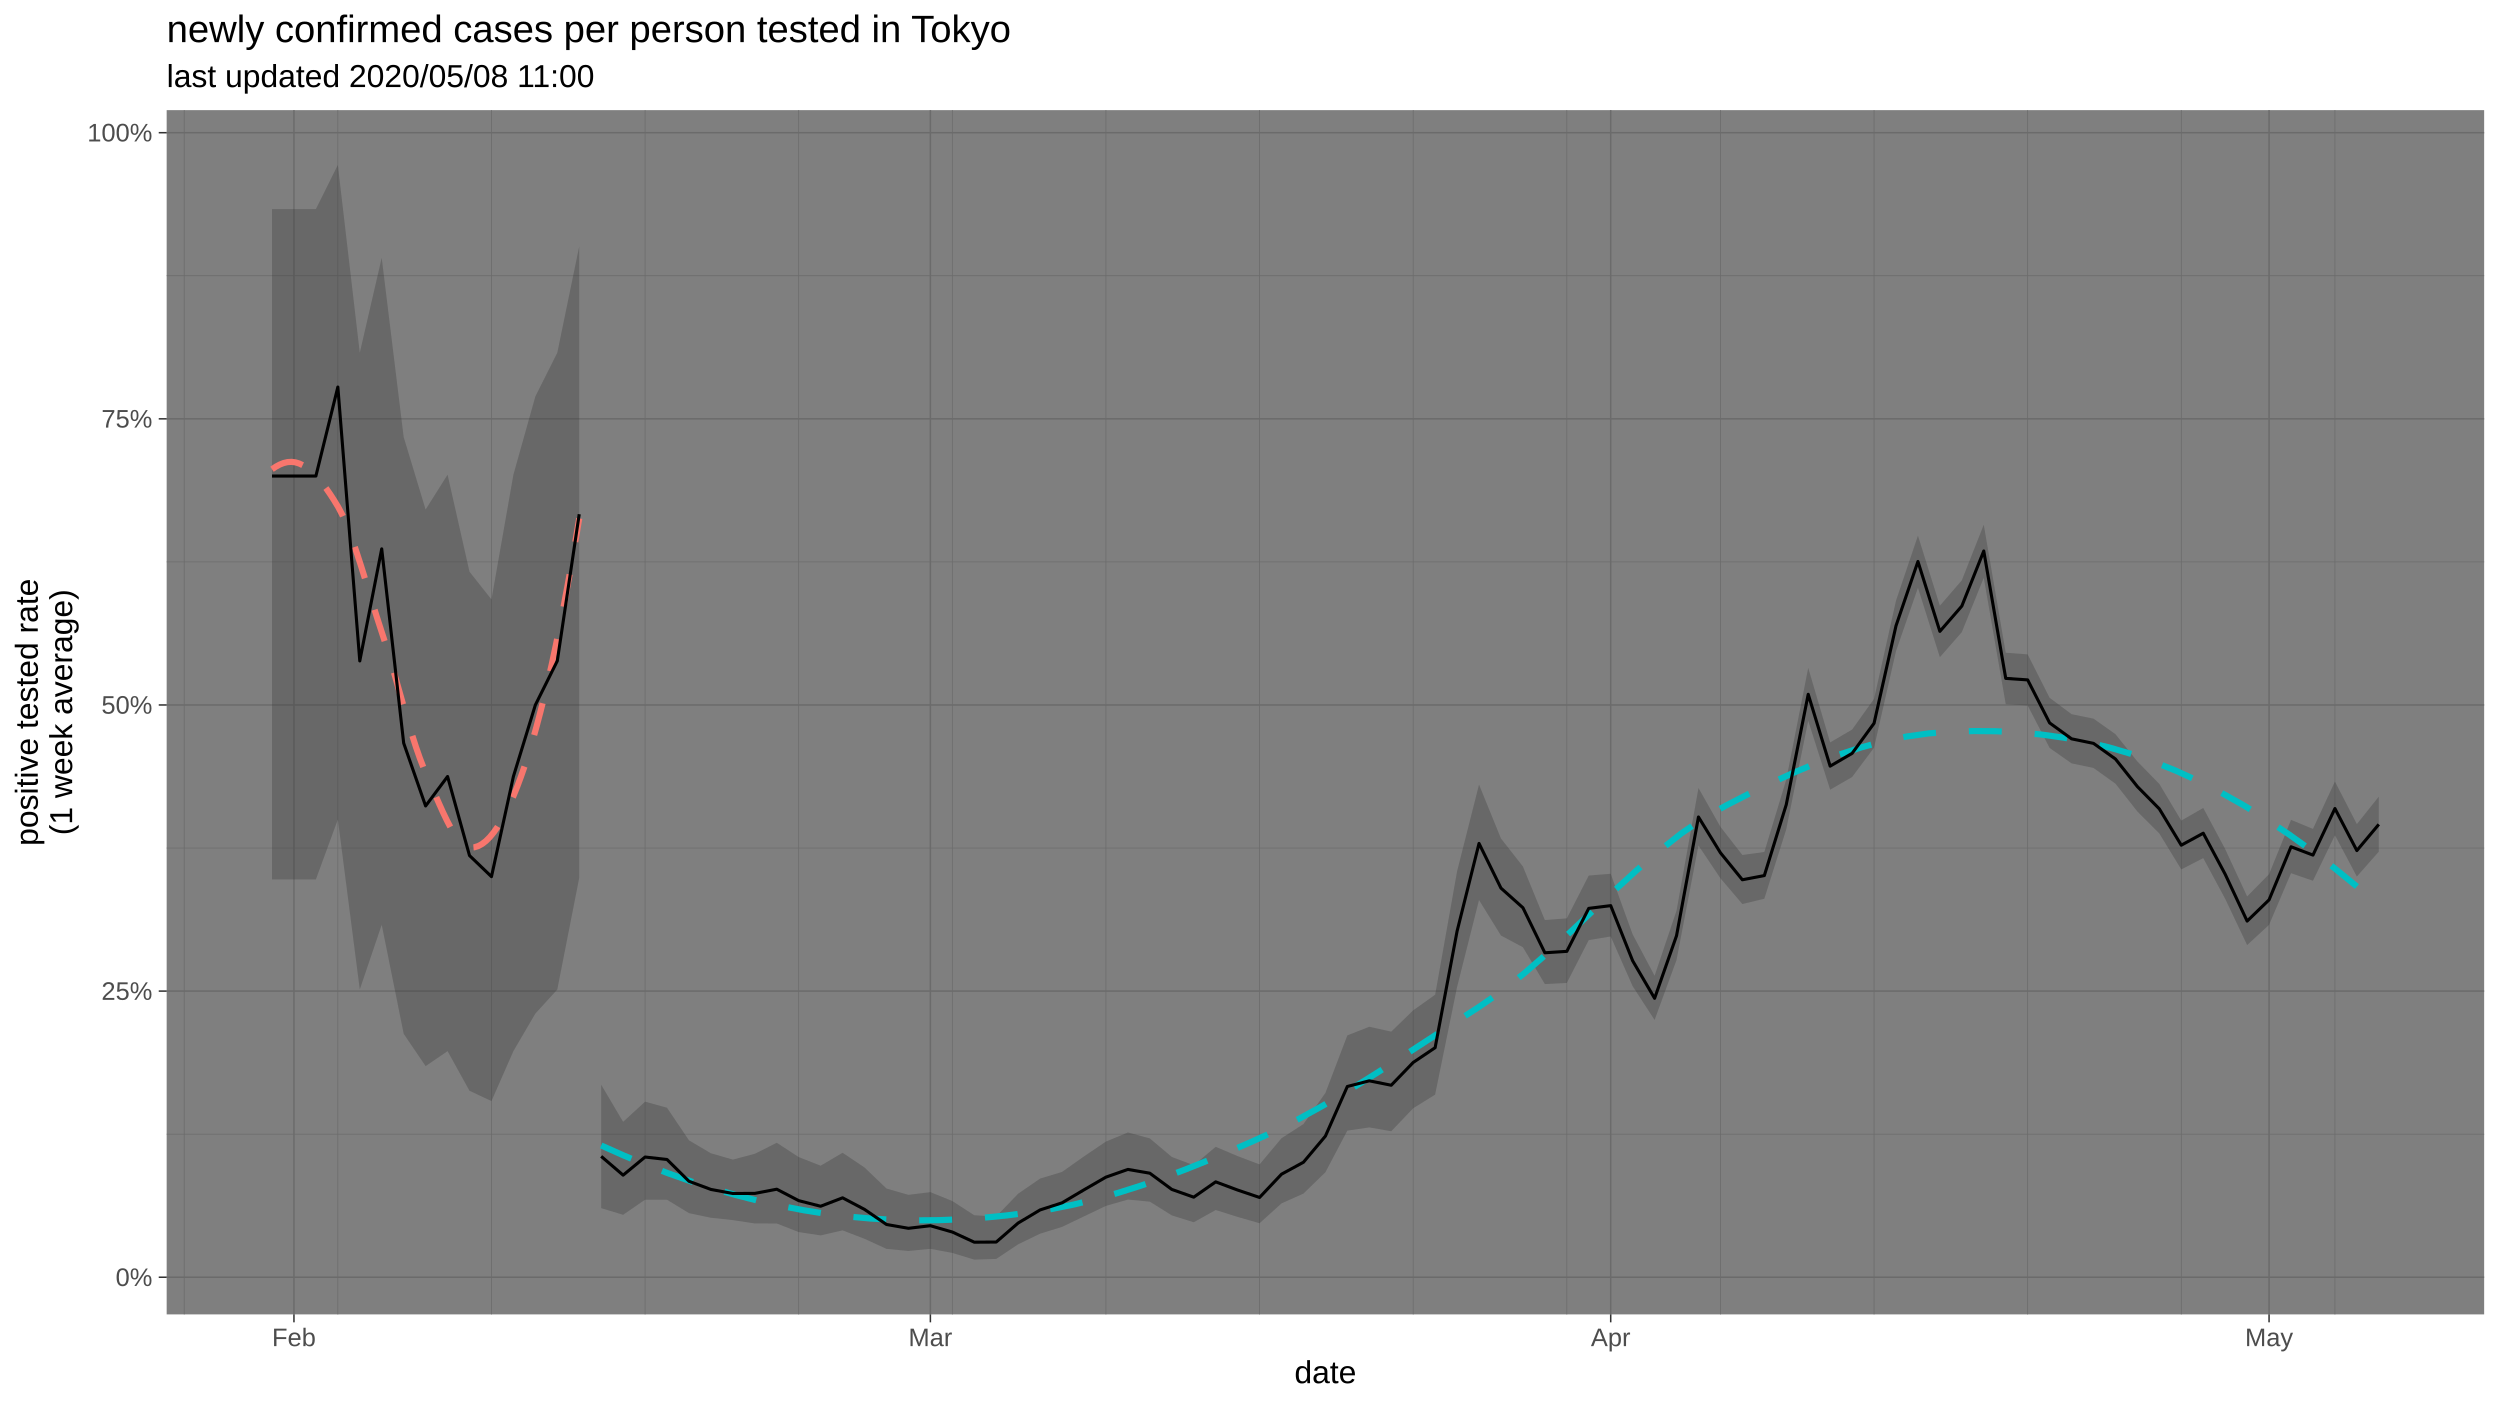
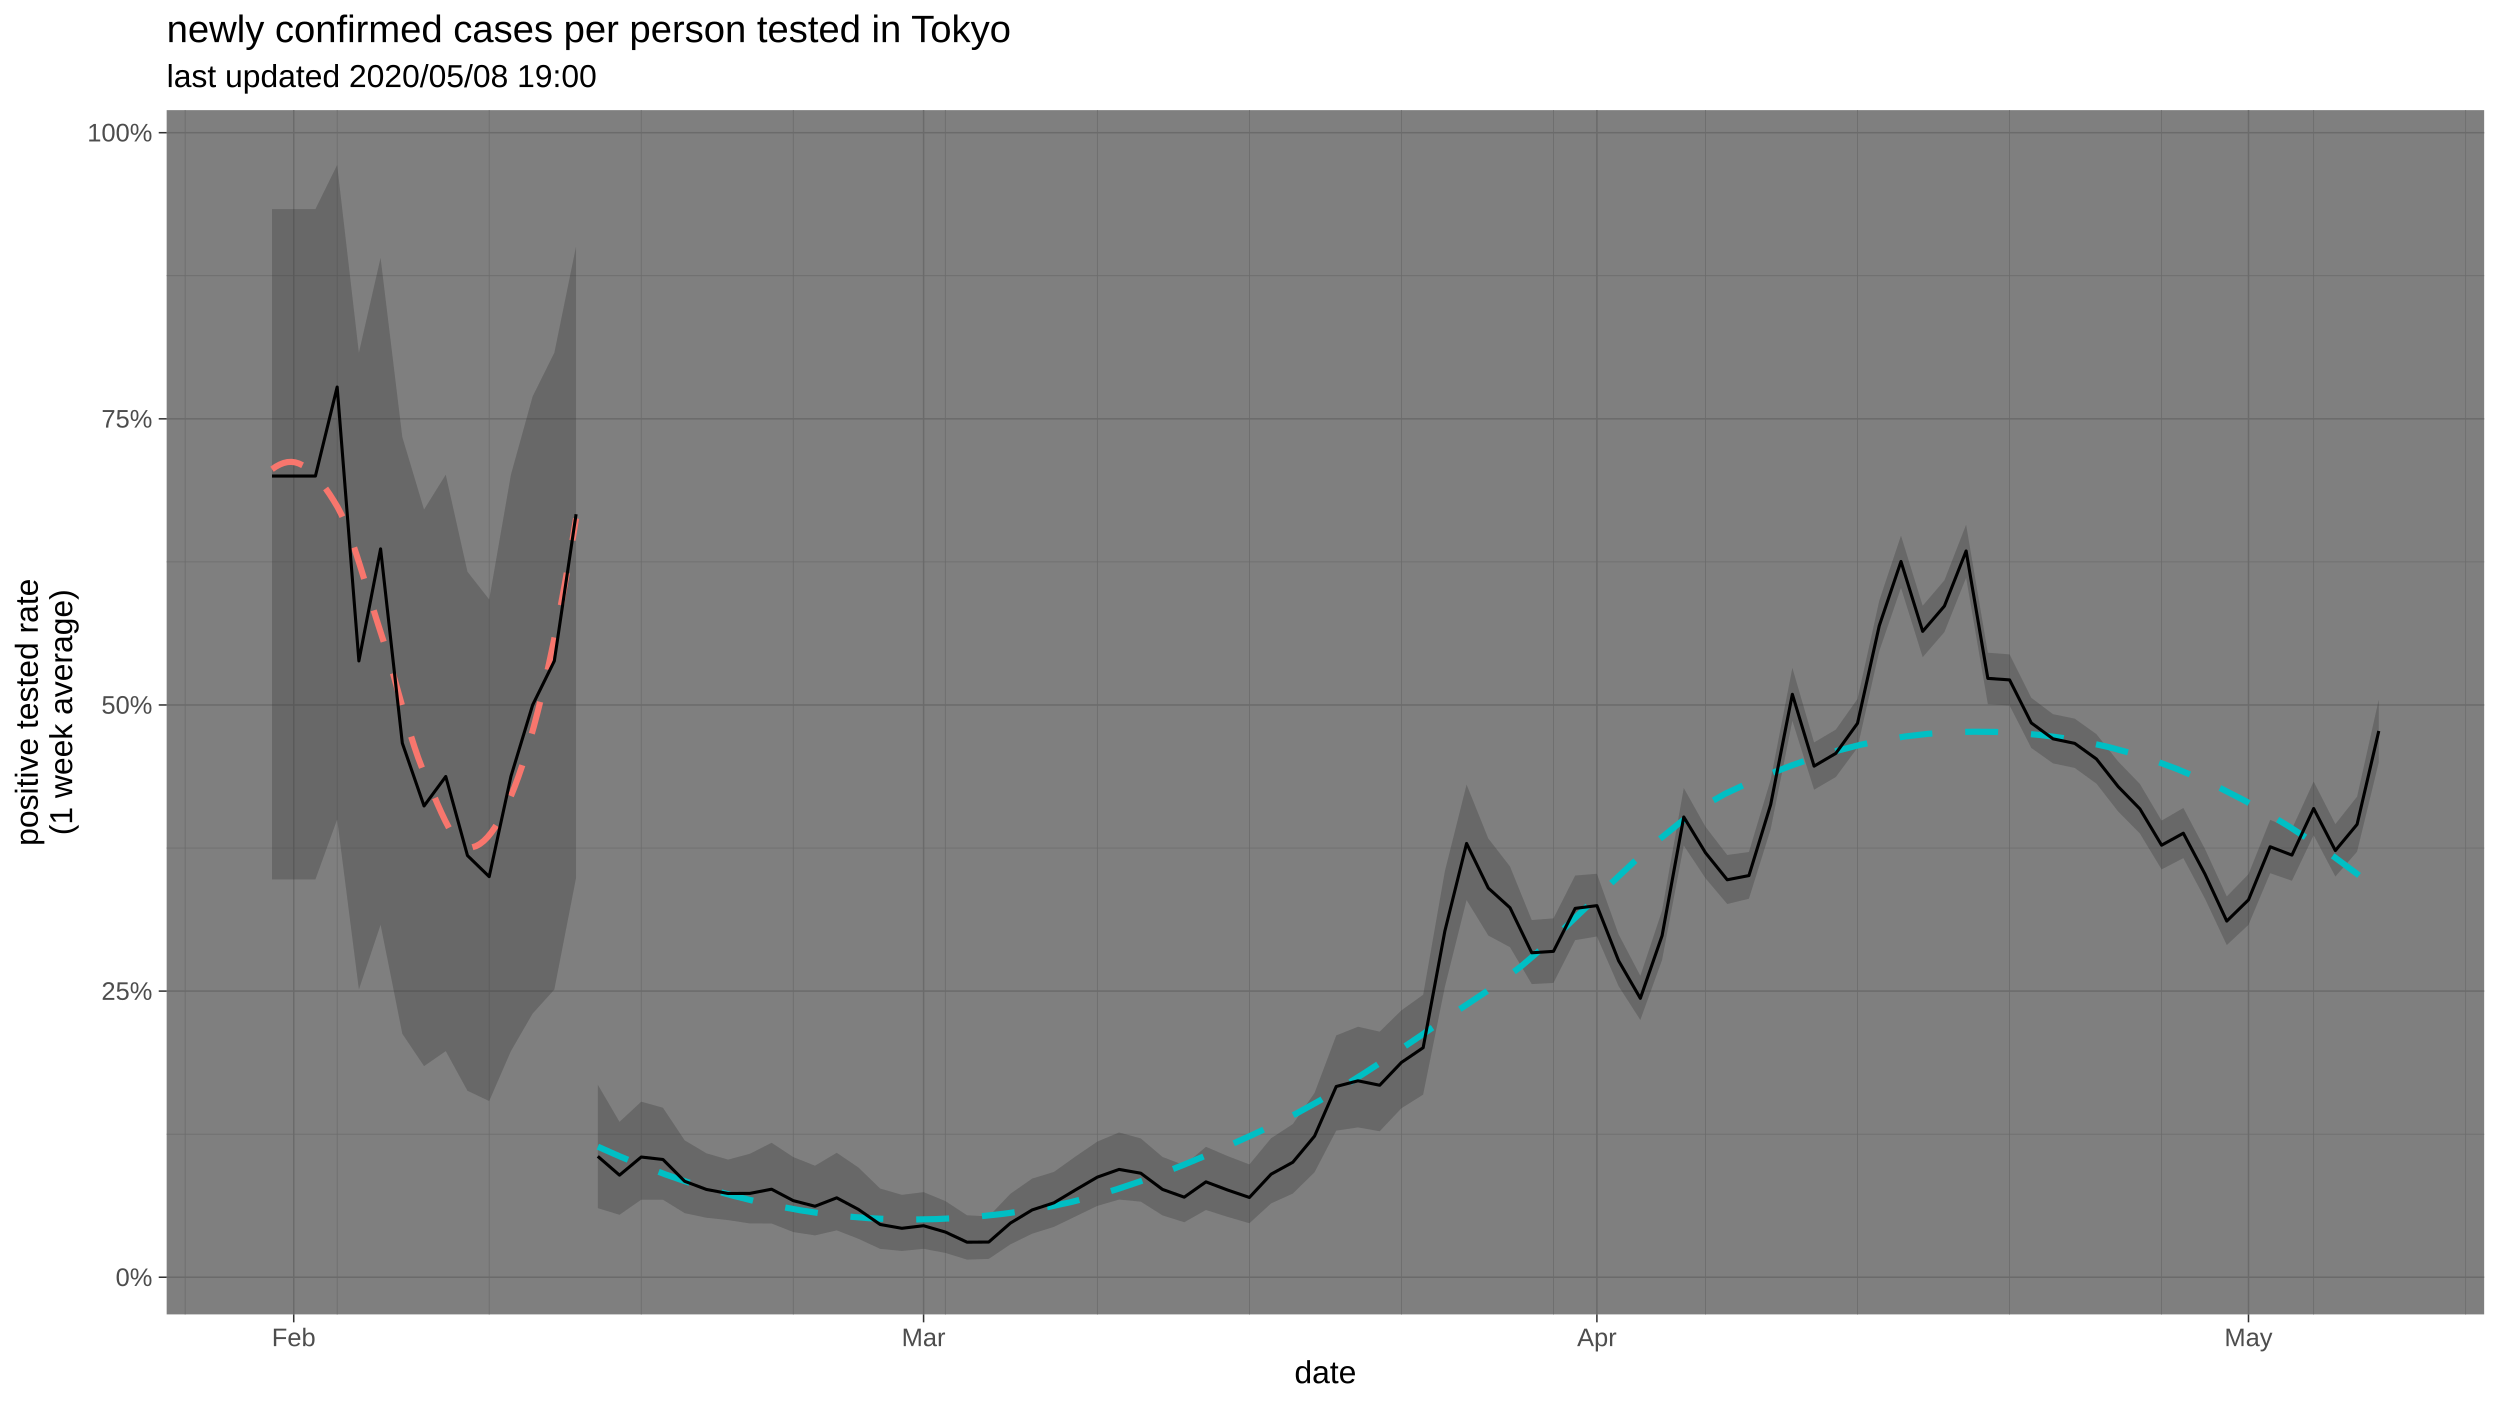
<svg xmlns="http://www.w3.org/2000/svg" viewBox="0 0 864.00 486.00">
  <defs>
    <style type="text/css">
    line, polyline, polygon, path, rect, circle {
      fill: none;
      stroke: #000000;
      stroke-linecap: round;
      stroke-linejoin: round;
      stroke-miterlimit: 10.00;
    }
  </style>
  </defs>
  <rect width="100%" height="100%" style="stroke: none; fill: #FFFFFF;" />
  <rect x="0" y="-0" width="864.00" height="486.00" style="stroke-width: 1.07; stroke: #FFFFFF; fill: #FFFFFF;" />
  <defs>
    <clipPath id="cpNTcuNjB8ODU4LjUyfDQ1NC4yNXwzOC4wNw==">
      <rect x="57.60" y="38.07" width="800.92" height="416.18" />
    </clipPath>
  </defs>
  <rect x="57.60" y="38.07" width="800.92" height="416.18" style="stroke-width: 1.07; stroke: none; fill: #7F7F7F;" clip-path="url(#cpNTcuNjB8ODU4LjUyfDQ1NC4yNXwzOC4wNw==)" />
  <polyline points="57.60,391.97 858.52,391.97 " style="stroke-width: 0.27; stroke: #6B6B6B; stroke-linecap: butt;" clip-path="url(#cpNTcuNjB8ODU4LjUyfDQ1NC4yNXwzOC4wNw==)" />
  <polyline points="57.60,293.08 858.52,293.08 " style="stroke-width: 0.27; stroke: #6B6B6B; stroke-linecap: butt;" clip-path="url(#cpNTcuNjB8ODU4LjUyfDQ1NC4yNXwzOC4wNw==)" />
  <polyline points="57.60,194.19 858.52,194.19 " style="stroke-width: 0.27; stroke: #6B6B6B; stroke-linecap: butt;" clip-path="url(#cpNTcuNjB8ODU4LjUyfDQ1NC4yNXwzOC4wNw==)" />
  <polyline points="57.60,95.30 858.52,95.30 " style="stroke-width: 0.27; stroke: #6B6B6B; stroke-linecap: butt;" clip-path="url(#cpNTcuNjB8ODU4LjUyfDQ1NC4yNXwzOC4wNw==)" />
-   <polyline points="63.66,454.25 63.66,38.07 " style="stroke-width: 0.27; stroke: #6B6B6B; stroke-linecap: butt;" clip-path="url(#cpNTcuNjB8ODU4LjUyfDQ1NC4yNXwzOC4wNw==)" />
-   <polyline points="116.76,454.25 116.76,38.07 " style="stroke-width: 0.27; stroke: #6B6B6B; stroke-linecap: butt;" clip-path="url(#cpNTcuNjB8ODU4LjUyfDQ1NC4yNXwzOC4wNw==)" />
-   <polyline points="169.85,454.25 169.85,38.07 " style="stroke-width: 0.27; stroke: #6B6B6B; stroke-linecap: butt;" clip-path="url(#cpNTcuNjB8ODU4LjUyfDQ1NC4yNXwzOC4wNw==)" />
-   <polyline points="222.94,454.25 222.94,38.07 " style="stroke-width: 0.27; stroke: #6B6B6B; stroke-linecap: butt;" clip-path="url(#cpNTcuNjB8ODU4LjUyfDQ1NC4yNXwzOC4wNw==)" />
-   <polyline points="276.03,454.25 276.03,38.07 " style="stroke-width: 0.27; stroke: #6B6B6B; stroke-linecap: butt;" clip-path="url(#cpNTcuNjB8ODU4LjUyfDQ1NC4yNXwzOC4wNw==)" />
-   <polyline points="329.12,454.25 329.12,38.07 " style="stroke-width: 0.27; stroke: #6B6B6B; stroke-linecap: butt;" clip-path="url(#cpNTcuNjB8ODU4LjUyfDQ1NC4yNXwzOC4wNw==)" />
-   <polyline points="382.21,454.25 382.21,38.07 " style="stroke-width: 0.27; stroke: #6B6B6B; stroke-linecap: butt;" clip-path="url(#cpNTcuNjB8ODU4LjUyfDQ1NC4yNXwzOC4wNw==)" />
-   <polyline points="435.30,454.25 435.30,38.07 " style="stroke-width: 0.27; stroke: #6B6B6B; stroke-linecap: butt;" clip-path="url(#cpNTcuNjB8ODU4LjUyfDQ1NC4yNXwzOC4wNw==)" />
-   <polyline points="488.40,454.25 488.40,38.07 " style="stroke-width: 0.27; stroke: #6B6B6B; stroke-linecap: butt;" clip-path="url(#cpNTcuNjB8ODU4LjUyfDQ1NC4yNXwzOC4wNw==)" />
-   <polyline points="541.49,454.25 541.49,38.07 " style="stroke-width: 0.27; stroke: #6B6B6B; stroke-linecap: butt;" clip-path="url(#cpNTcuNjB8ODU4LjUyfDQ1NC4yNXwzOC4wNw==)" />
-   <polyline points="594.58,454.25 594.58,38.07 " style="stroke-width: 0.27; stroke: #6B6B6B; stroke-linecap: butt;" clip-path="url(#cpNTcuNjB8ODU4LjUyfDQ1NC4yNXwzOC4wNw==)" />
-   <polyline points="647.67,454.25 647.67,38.07 " style="stroke-width: 0.27; stroke: #6B6B6B; stroke-linecap: butt;" clip-path="url(#cpNTcuNjB8ODU4LjUyfDQ1NC4yNXwzOC4wNw==)" />
-   <polyline points="700.76,454.25 700.76,38.07 " style="stroke-width: 0.27; stroke: #6B6B6B; stroke-linecap: butt;" clip-path="url(#cpNTcuNjB8ODU4LjUyfDQ1NC4yNXwzOC4wNw==)" />
-   <polyline points="753.85,454.25 753.85,38.07 " style="stroke-width: 0.27; stroke: #6B6B6B; stroke-linecap: butt;" clip-path="url(#cpNTcuNjB8ODU4LjUyfDQ1NC4yNXwzOC4wNw==)" />
-   <polyline points="806.95,454.25 806.95,38.07 " style="stroke-width: 0.27; stroke: #6B6B6B; stroke-linecap: butt;" clip-path="url(#cpNTcuNjB8ODU4LjUyfDQ1NC4yNXwzOC4wNw==)" />
+   <polyline points="63.98,454.25 63.98,38.07 " style="stroke-width: 0.27; stroke: #6B6B6B; stroke-linecap: butt;" clip-path="url(#cpNTcuNjB8ODU4LjUyfDQ1NC4yNXwzOC4wNw==)" />
+   <polyline points="116.52,454.25 116.52,38.07 " style="stroke-width: 0.27; stroke: #6B6B6B; stroke-linecap: butt;" clip-path="url(#cpNTcuNjB8ODU4LjUyfDQ1NC4yNXwzOC4wNw==)" />
+   <polyline points="169.06,454.25 169.06,38.07 " style="stroke-width: 0.27; stroke: #6B6B6B; stroke-linecap: butt;" clip-path="url(#cpNTcuNjB8ODU4LjUyfDQ1NC4yNXwzOC4wNw==)" />
+   <polyline points="221.61,454.25 221.61,38.07 " style="stroke-width: 0.27; stroke: #6B6B6B; stroke-linecap: butt;" clip-path="url(#cpNTcuNjB8ODU4LjUyfDQ1NC4yNXwzOC4wNw==)" />
+   <polyline points="274.15,454.25 274.15,38.07 " style="stroke-width: 0.27; stroke: #6B6B6B; stroke-linecap: butt;" clip-path="url(#cpNTcuNjB8ODU4LjUyfDQ1NC4yNXwzOC4wNw==)" />
+   <polyline points="326.70,454.25 326.70,38.07 " style="stroke-width: 0.27; stroke: #6B6B6B; stroke-linecap: butt;" clip-path="url(#cpNTcuNjB8ODU4LjUyfDQ1NC4yNXwzOC4wNw==)" />
+   <polyline points="379.24,454.25 379.24,38.07 " style="stroke-width: 0.27; stroke: #6B6B6B; stroke-linecap: butt;" clip-path="url(#cpNTcuNjB8ODU4LjUyfDQ1NC4yNXwzOC4wNw==)" />
+   <polyline points="431.79,454.25 431.79,38.07 " style="stroke-width: 0.27; stroke: #6B6B6B; stroke-linecap: butt;" clip-path="url(#cpNTcuNjB8ODU4LjUyfDQ1NC4yNXwzOC4wNw==)" />
+   <polyline points="484.33,454.25 484.33,38.07 " style="stroke-width: 0.27; stroke: #6B6B6B; stroke-linecap: butt;" clip-path="url(#cpNTcuNjB8ODU4LjUyfDQ1NC4yNXwzOC4wNw==)" />
+   <polyline points="536.87,454.25 536.87,38.07 " style="stroke-width: 0.27; stroke: #6B6B6B; stroke-linecap: butt;" clip-path="url(#cpNTcuNjB8ODU4LjUyfDQ1NC4yNXwzOC4wNw==)" />
+   <polyline points="589.42,454.25 589.42,38.07 " style="stroke-width: 0.27; stroke: #6B6B6B; stroke-linecap: butt;" clip-path="url(#cpNTcuNjB8ODU4LjUyfDQ1NC4yNXwzOC4wNw==)" />
+   <polyline points="641.96,454.25 641.96,38.07 " style="stroke-width: 0.27; stroke: #6B6B6B; stroke-linecap: butt;" clip-path="url(#cpNTcuNjB8ODU4LjUyfDQ1NC4yNXwzOC4wNw==)" />
+   <polyline points="694.51,454.25 694.51,38.07 " style="stroke-width: 0.27; stroke: #6B6B6B; stroke-linecap: butt;" clip-path="url(#cpNTcuNjB8ODU4LjUyfDQ1NC4yNXwzOC4wNw==)" />
+   <polyline points="747.05,454.25 747.05,38.07 " style="stroke-width: 0.27; stroke: #6B6B6B; stroke-linecap: butt;" clip-path="url(#cpNTcuNjB8ODU4LjUyfDQ1NC4yNXwzOC4wNw==)" />
+   <polyline points="799.60,454.25 799.60,38.07 " style="stroke-width: 0.27; stroke: #6B6B6B; stroke-linecap: butt;" clip-path="url(#cpNTcuNjB8ODU4LjUyfDQ1NC4yNXwzOC4wNw==)" />
+   <polyline points="852.14,454.25 852.14,38.07 " style="stroke-width: 0.27; stroke: #6B6B6B; stroke-linecap: butt;" clip-path="url(#cpNTcuNjB8ODU4LjUyfDQ1NC4yNXwzOC4wNw==)" />
  <polyline points="57.60,441.42 858.52,441.42 " style="stroke-width: 0.53; stroke: #6B6B6B; stroke-linecap: butt;" clip-path="url(#cpNTcuNjB8ODU4LjUyfDQ1NC4yNXwzOC4wNw==)" />
  <polyline points="57.60,342.53 858.52,342.53 " style="stroke-width: 0.53; stroke: #6B6B6B; stroke-linecap: butt;" clip-path="url(#cpNTcuNjB8ODU4LjUyfDQ1NC4yNXwzOC4wNw==)" />
  <polyline points="57.60,243.64 858.52,243.64 " style="stroke-width: 0.53; stroke: #6B6B6B; stroke-linecap: butt;" clip-path="url(#cpNTcuNjB8ODU4LjUyfDQ1NC4yNXwzOC4wNw==)" />
  <polyline points="57.60,144.74 858.52,144.74 " style="stroke-width: 0.53; stroke: #6B6B6B; stroke-linecap: butt;" clip-path="url(#cpNTcuNjB8ODU4LjUyfDQ1NC4yNXwzOC4wNw==)" />
  <polyline points="57.60,45.85 858.52,45.85 " style="stroke-width: 0.53; stroke: #6B6B6B; stroke-linecap: butt;" clip-path="url(#cpNTcuNjB8ODU4LjUyfDQ1NC4yNXwzOC4wNw==)" />
-   <polyline points="101.59,454.25 101.59,38.07 " style="stroke-width: 0.53; stroke: #6B6B6B; stroke-linecap: butt;" clip-path="url(#cpNTcuNjB8ODU4LjUyfDQ1NC4yNXwzOC4wNw==)" />
-   <polyline points="321.54,454.25 321.54,38.07 " style="stroke-width: 0.53; stroke: #6B6B6B; stroke-linecap: butt;" clip-path="url(#cpNTcuNjB8ODU4LjUyfDQ1NC4yNXwzOC4wNw==)" />
-   <polyline points="556.66,454.25 556.66,38.07 " style="stroke-width: 0.53; stroke: #6B6B6B; stroke-linecap: butt;" clip-path="url(#cpNTcuNjB8ODU4LjUyfDQ1NC4yNXwzOC4wNw==)" />
-   <polyline points="784.19,454.25 784.19,38.07 " style="stroke-width: 0.53; stroke: #6B6B6B; stroke-linecap: butt;" clip-path="url(#cpNTcuNjB8ODU4LjUyfDQ1NC4yNXwzOC4wNw==)" />
-   <polygon points="94.00,72.25 101.59,72.25 109.17,72.25 116.76,56.99 124.34,121.89 131.92,89.07 139.51,151.02 147.09,176.09 154.68,164.04 162.26,197.58 169.85,207.17 177.43,164.04 185.02,136.98 192.60,121.89 200.18,85.11 200.18,303.42 192.60,341.99 185.02,350.30 177.43,363.28 169.85,380.54 162.26,376.99 154.68,363.28 147.09,368.46 139.51,357.29 131.92,319.62 124.34,341.99 116.76,283.23 109.17,303.94 101.59,303.94 94.00,303.94 " style="stroke-width: 1.07; stroke: none; fill: #333333; fill-opacity: 0.30;" clip-path="url(#cpNTcuNjB8ODU4LjUyfDQ1NC4yNXwzOC4wNw==)" />
-   <polygon points="207.77,374.87 215.35,387.70 222.94,380.73 230.52,382.83 238.11,394.09 245.69,398.57 253.28,400.75 260.86,398.74 268.45,394.93 276.03,399.88 283.61,402.86 291.20,398.39 298.78,403.48 306.37,410.75 313.95,412.93 321.54,412.00 329.12,415.07 336.71,419.99 344.29,420.40 351.87,412.54 359.46,407.30 367.04,405.01 374.63,399.64 382.21,394.52 389.80,391.37 397.38,393.43 404.97,399.83 412.55,402.71 420.14,396.33 427.72,399.54 435.30,402.42 442.89,393.36 450.47,388.47 458.06,377.71 465.64,357.82 473.23,354.84 480.81,356.53 488.40,349.16 495.98,343.77 503.57,301.09 511.15,271.13 518.73,289.77 526.32,299.45 533.90,317.96 541.49,317.38 549.07,302.58 556.66,301.97 564.24,322.90 571.83,337.22 579.41,314.69 586.99,272.32 594.58,285.73 602.16,295.48 609.75,294.43 617.33,269.44 624.92,230.79 632.50,256.57 640.09,252.13 647.67,241.53 655.26,207.57 662.84,185.10 670.42,209.33 678.01,200.54 685.59,181.32 693.18,225.57 700.76,226.15 708.35,241.16 715.93,246.81 723.52,248.36 731.10,253.72 738.69,263.17 746.27,270.93 753.85,283.59 761.44,279.22 769.02,293.43 776.61,309.80 784.19,302.10 791.78,283.34 799.36,286.47 806.95,270.08 814.53,284.80 822.11,275.30 822.11,294.34 814.53,302.94 806.95,288.66 799.36,304.40 791.78,301.78 784.19,319.63 776.61,326.63 769.02,310.64 761.44,296.57 753.85,300.48 746.27,288.07 738.69,280.47 731.10,270.84 723.52,265.42 715.93,263.83 708.35,258.50 700.76,243.82 693.18,243.36 685.59,199.70 678.01,218.46 670.42,227.14 662.84,203.17 655.26,225.05 647.67,258.40 640.09,268.55 632.50,272.93 624.92,249.13 617.33,286.63 609.75,310.61 602.16,312.44 594.58,303.54 586.99,292.22 579.41,331.79 571.83,352.51 564.24,340.84 556.66,323.65 549.07,324.91 541.49,339.71 533.90,340.10 526.32,327.37 518.73,323.33 511.15,311.07 503.57,341.11 495.98,378.31 488.40,383.02 480.81,390.97 473.23,389.64 465.64,390.75 458.06,405.14 450.47,412.51 442.89,415.90 435.30,422.76 427.72,420.57 420.14,418.19 412.55,422.42 404.97,420.04 397.38,415.30 389.80,414.58 382.21,416.76 374.63,420.39 367.04,424.02 359.46,426.37 351.87,430.04 344.29,435.09 336.71,435.33 329.12,433.03 321.54,431.60 313.95,432.34 306.37,431.62 298.78,428.14 291.20,425.22 283.61,426.96 276.03,425.81 268.45,422.85 260.86,422.83 253.28,421.68 245.69,420.86 238.11,419.27 230.52,414.64 222.94,414.62 215.35,419.84 207.77,417.55 " style="stroke-width: 1.07; stroke: none; fill: #333333; fill-opacity: 0.30;" clip-path="url(#cpNTcuNjB8ODU4LjUyfDQ1NC4yNXwzOC4wNw==)" />
-   <polyline points="94.00,162.17 95.35,161.27 96.69,160.55 98.03,160.02 99.38,159.70 100.72,159.62 102.07,159.78 103.41,160.19 104.75,160.83 106.10,161.69 107.44,162.77 108.79,164.04 110.13,165.50 111.47,167.13 112.82,168.93 114.16,170.88 115.51,172.97 116.85,175.18 118.20,177.74 119.54,180.75 120.88,184.15 122.23,187.88 123.57,191.87 124.92,196.05 126.26,200.36 127.60,204.73 128.95,209.10 130.29,213.41 131.64,217.58 132.98,221.71 134.32,226.10 135.67,230.68 137.01,235.38 138.36,240.13 139.70,244.84 141.04,249.46 142.39,253.90 143.73,258.09 145.08,261.96 146.42,265.44 147.77,268.53 149.11,271.63 150.45,274.76 151.80,277.85 153.14,280.83 154.49,283.63 155.83,286.19 157.17,288.43 158.52,290.30 159.86,291.71 161.21,292.61 162.55,292.93 163.89,292.83 165.24,292.42 166.58,291.69 167.93,290.66 169.27,289.32 170.61,287.69 171.96,285.77 173.30,283.57 174.65,281.10 175.99,278.35 177.34,275.34 178.68,272.05 180.02,268.47 181.37,264.60 182.71,260.43 184.06,255.96 185.40,251.19 186.74,246.13 188.09,240.77 189.43,235.11 190.78,229.16 192.12,222.90 193.46,216.35 194.81,209.50 196.15,202.36 197.50,194.93 198.84,187.19 200.18,179.16 " style="stroke-width: 2.13; stroke: #F8766D; stroke-dasharray: 11.38,11.38; stroke-linecap: butt;" clip-path="url(#cpNTcuNjB8ODU4LjUyfDQ1NC4yNXwzOC4wNw==)" />
-   <polyline points="207.77,395.87 215.55,399.34 223.32,402.57 231.10,405.56 238.88,408.30 246.65,410.79 254.43,413.04 262.20,415.03 269.98,416.77 277.76,418.26 285.53,419.49 293.31,420.45 301.09,421.14 308.86,421.58 316.64,421.76 324.42,421.69 332.19,421.38 339.97,420.84 347.75,420.07 355.52,419.08 363.30,417.86 371.08,416.29 378.85,414.39 386.63,412.19 394.41,409.72 402.18,407.00 409.96,404.06 417.74,400.94 425.51,397.67 433.29,394.26 441.07,390.68 448.84,386.72 456.62,382.44 464.39,377.89 472.17,373.12 479.95,368.20 487.72,363.18 495.50,358.11 503.28,353.05 511.05,348.05 518.83,342.67 526.61,336.51 534.38,329.77 542.16,322.64 549.94,315.32 557.71,308.00 565.49,300.89 573.27,294.18 581.04,288.05 588.82,282.72 596.60,278.34 604.37,274.36 612.15,270.58 619.93,267.03 627.70,263.77 635.48,260.84 643.25,258.30 651.03,256.19 658.81,254.56 666.58,253.46 674.36,252.89 682.14,252.65 689.91,252.72 697.69,253.11 705.47,253.85 713.24,254.94 721.02,256.41 728.80,258.28 736.57,260.56 744.35,263.27 752.13,266.42 759.90,269.98 767.68,273.97 775.46,278.35 783.23,283.14 791.01,288.33 798.79,293.90 806.56,299.86 814.34,306.20 822.11,312.91 " style="stroke-width: 2.13; stroke: #00BFC4; stroke-dasharray: 11.38,11.38; stroke-linecap: butt;" clip-path="url(#cpNTcuNjB8ODU4LjUyfDQ1NC4yNXwzOC4wNw==)" />
-   <polyline points="94.00,164.52 101.59,164.52 109.17,164.52 116.76,133.76 124.34,228.42 131.92,189.69 139.51,256.82 147.09,278.54 154.68,268.36 162.26,295.68 169.85,302.97 177.43,268.36 185.02,243.64 192.60,228.42 200.18,177.71 " style="stroke-width: 1.07; stroke-linecap: butt;" clip-path="url(#cpNTcuNjB8ODU4LjUyfDQ1NC4yNXwzOC4wNw==)" />
-   <polyline points="207.77,399.63 215.35,406.13 222.94,399.87 230.52,400.72 238.11,408.25 245.69,411.07 253.28,412.47 260.86,412.44 268.45,410.99 276.03,414.94 283.61,416.88 291.20,413.97 298.78,417.97 306.37,423.18 313.95,424.50 321.54,423.61 329.12,425.79 336.71,429.30 344.29,429.25 351.87,422.68 359.46,418.15 367.04,415.70 374.63,411.20 382.21,406.82 389.80,404.15 397.38,405.46 404.97,411.06 412.55,413.74 420.14,408.45 427.72,411.28 435.30,413.84 442.89,405.80 450.47,401.67 458.06,392.64 465.64,375.49 473.23,373.53 480.81,375.06 488.40,367.18 495.98,362.08 503.57,321.80 511.15,291.49 518.73,306.93 526.32,313.71 533.90,329.28 541.49,328.79 549.07,313.93 556.66,312.99 564.24,332.04 571.83,345.02 579.41,323.38 586.99,282.35 594.58,294.72 602.16,304.05 609.75,302.60 617.33,278.09 624.92,239.95 632.50,264.78 640.09,260.36 647.67,249.97 655.26,216.27 662.84,194.05 670.42,218.20 678.01,209.45 685.59,190.42 693.18,234.45 700.76,234.97 708.35,249.84 715.93,255.34 723.52,256.91 731.10,262.31 738.69,271.86 746.27,279.55 753.85,292.10 761.44,287.96 769.02,302.13 776.61,318.33 784.19,310.98 791.78,292.64 799.36,295.52 806.95,279.43 814.53,293.96 822.11,284.90 " style="stroke-width: 1.07; stroke-linecap: butt;" clip-path="url(#cpNTcuNjB8ODU4LjUyfDQ1NC4yNXwzOC4wNw==)" />
+   <polyline points="101.51,454.25 101.51,38.07 " style="stroke-width: 0.53; stroke: #6B6B6B; stroke-linecap: butt;" clip-path="url(#cpNTcuNjB8ODU4LjUyfDQ1NC4yNXwzOC4wNw==)" />
+   <polyline points="319.19,454.25 319.19,38.07 " style="stroke-width: 0.53; stroke: #6B6B6B; stroke-linecap: butt;" clip-path="url(#cpNTcuNjB8ODU4LjUyfDQ1NC4yNXwzOC4wNw==)" />
+   <polyline points="551.89,454.25 551.89,38.07 " style="stroke-width: 0.53; stroke: #6B6B6B; stroke-linecap: butt;" clip-path="url(#cpNTcuNjB8ODU4LjUyfDQ1NC4yNXwzOC4wNw==)" />
+   <polyline points="777.08,454.25 777.08,38.07 " style="stroke-width: 0.53; stroke: #6B6B6B; stroke-linecap: butt;" clip-path="url(#cpNTcuNjB8ODU4LjUyfDQ1NC4yNXwzOC4wNw==)" />
+   <polygon points="94.00,72.25 101.51,72.25 109.01,72.25 116.52,56.99 124.03,121.89 131.53,89.07 139.04,151.02 146.55,176.09 154.05,164.04 161.56,197.58 169.06,207.17 176.57,164.04 184.08,136.98 191.58,121.89 199.09,85.11 199.09,303.42 191.58,341.99 184.08,350.30 176.57,363.28 169.06,380.54 161.56,376.99 154.05,363.28 146.55,368.46 139.04,357.29 131.53,319.62 124.03,341.99 116.52,283.23 109.01,303.94 101.51,303.94 94.00,303.94 " style="stroke-width: 1.07; stroke: none; fill: #333333; fill-opacity: 0.30;" clip-path="url(#cpNTcuNjB8ODU4LjUyfDQ1NC4yNXwzOC4wNw==)" />
+   <polygon points="206.60,374.87 214.10,387.70 221.61,380.73 229.12,382.83 236.62,394.09 244.13,398.57 251.63,400.75 259.14,398.74 266.65,394.93 274.15,399.88 281.66,402.86 289.17,398.39 296.67,403.48 304.18,410.75 311.68,412.93 319.19,412.00 326.70,415.07 334.20,419.99 341.71,420.40 349.22,412.54 356.72,407.30 364.23,405.01 371.74,399.64 379.24,394.52 386.75,391.37 394.25,393.43 401.76,399.83 409.27,402.71 416.77,396.33 424.28,399.54 431.79,402.42 439.29,393.36 446.80,388.47 454.31,377.71 461.81,357.82 469.32,354.84 476.82,356.53 484.33,349.16 491.84,343.77 499.34,301.09 506.85,271.13 514.36,289.77 521.86,299.45 529.37,317.96 536.87,317.38 544.38,302.58 551.89,301.97 559.39,322.90 566.90,337.22 574.41,314.69 581.91,272.32 589.42,285.73 596.93,295.48 604.43,294.43 611.94,269.44 619.44,230.79 626.95,256.57 634.46,252.13 641.96,241.53 649.47,207.57 656.98,185.10 664.48,209.33 671.99,200.54 679.49,181.32 687.00,225.57 694.51,226.15 702.01,241.16 709.52,246.81 717.03,248.36 724.53,253.72 732.04,263.17 739.55,270.93 747.05,283.59 754.56,279.22 762.06,293.43 769.57,309.80 777.08,302.10 784.58,283.34 792.09,286.47 799.60,270.08 807.10,284.80 814.61,275.30 822.11,241.71 822.11,263.48 814.61,294.34 807.10,302.94 799.60,288.66 792.09,304.40 784.58,301.78 777.08,319.63 769.57,326.63 762.06,310.64 754.56,296.57 747.05,300.48 739.55,288.07 732.04,280.47 724.53,270.84 717.03,265.42 709.52,263.83 702.01,258.50 694.51,243.82 687.00,243.36 679.49,199.70 671.99,218.46 664.48,227.14 656.98,203.17 649.47,225.05 641.96,258.40 634.46,268.55 626.95,272.93 619.44,249.13 611.94,286.63 604.43,310.61 596.93,312.44 589.42,303.54 581.91,292.22 574.41,331.79 566.90,352.51 559.39,340.84 551.89,323.65 544.38,324.91 536.87,339.71 529.37,340.10 521.86,327.37 514.36,323.33 506.85,311.07 499.34,341.11 491.84,378.31 484.33,383.02 476.82,390.97 469.32,389.64 461.81,390.75 454.31,405.14 446.80,412.51 439.29,415.90 431.79,422.76 424.28,420.57 416.77,418.19 409.27,422.42 401.76,420.04 394.25,415.30 386.75,414.58 379.24,416.76 371.74,420.39 364.23,424.02 356.72,426.37 349.22,430.04 341.71,435.09 334.20,435.33 326.70,433.03 319.19,431.60 311.68,432.34 304.18,431.62 296.67,428.14 289.17,425.22 281.66,426.96 274.15,425.81 266.65,422.85 259.14,422.83 251.63,421.68 244.13,420.86 236.62,419.27 229.12,414.64 221.61,414.62 214.10,419.84 206.60,417.55 " style="stroke-width: 1.07; stroke: none; fill: #333333; fill-opacity: 0.30;" clip-path="url(#cpNTcuNjB8ODU4LjUyfDQ1NC4yNXwzOC4wNw==)" />
+   <polyline points="94.00,162.17 95.33,161.27 96.66,160.55 97.99,160.02 99.32,159.70 100.65,159.62 101.98,159.78 103.31,160.19 104.64,160.83 105.97,161.69 107.30,162.77 108.63,164.04 109.96,165.50 111.29,167.13 112.62,168.93 113.96,170.88 115.29,172.97 116.62,175.18 117.95,177.74 119.28,180.75 120.61,184.15 121.94,187.88 123.27,191.87 124.60,196.05 125.93,200.36 127.26,204.73 128.59,209.10 129.92,213.41 131.25,217.58 132.58,221.71 133.91,226.10 135.24,230.68 136.57,235.38 137.90,240.13 139.23,244.84 140.56,249.46 141.89,253.90 143.22,258.09 144.55,261.96 145.88,265.44 147.21,268.53 148.54,271.63 149.87,274.76 151.20,277.85 152.53,280.83 153.86,283.63 155.19,286.19 156.52,288.43 157.85,290.30 159.18,291.71 160.51,292.61 161.84,292.93 163.17,292.83 164.50,292.42 165.83,291.69 167.16,290.66 168.49,289.32 169.82,287.69 171.16,285.77 172.49,283.57 173.82,281.10 175.15,278.35 176.48,275.34 177.81,272.05 179.14,268.47 180.47,264.60 181.80,260.43 183.13,255.96 184.46,251.19 185.79,246.13 187.12,240.77 188.45,235.11 189.78,229.16 191.11,222.90 192.44,216.35 193.77,209.50 195.10,202.36 196.43,194.93 197.76,187.19 199.09,179.16 " style="stroke-width: 2.13; stroke: #F8766D; stroke-dasharray: 11.38,11.38; stroke-linecap: butt;" clip-path="url(#cpNTcuNjB8ODU4LjUyfDQ1NC4yNXwzOC4wNw==)" />
+   <polyline points="206.60,396.29 214.39,399.73 222.18,402.93 229.97,405.88 237.76,408.58 245.55,411.04 253.34,413.24 261.14,415.18 268.93,416.87 276.72,418.30 284.51,419.47 292.30,420.37 300.09,420.99 307.88,421.35 315.68,421.46 323.47,421.32 331.26,420.94 339.05,420.32 346.84,419.48 354.63,418.42 362.42,417.10 370.22,415.42 378.01,413.40 385.80,411.06 393.59,408.45 401.38,405.59 409.17,402.52 416.96,399.26 424.75,395.86 432.55,392.33 440.34,388.71 448.13,384.78 455.92,380.46 463.71,375.80 471.50,370.89 479.29,365.79 487.09,360.56 494.88,355.28 502.67,350.01 510.46,344.82 518.25,339.63 526.04,333.67 533.83,326.99 541.63,319.83 549.42,312.39 557.21,304.90 565.00,297.58 572.79,290.64 580.58,284.31 588.37,278.81 596.17,274.34 603.96,270.72 611.75,267.40 619.54,264.40 627.33,261.74 635.12,259.40 642.91,257.41 650.70,255.78 658.50,254.51 666.29,253.61 674.08,253.09 681.87,252.88 689.66,252.95 697.45,253.33 705.24,254.03 713.04,255.06 720.83,256.43 728.62,258.16 736.41,260.26 744.20,262.74 751.99,265.62 759.78,268.87 767.58,272.50 775.37,276.49 783.16,280.84 790.95,285.55 798.74,290.62 806.53,296.03 814.32,301.80 822.11,307.90 " style="stroke-width: 2.13; stroke: #00BFC4; stroke-dasharray: 11.38,11.38; stroke-linecap: butt;" clip-path="url(#cpNTcuNjB8ODU4LjUyfDQ1NC4yNXwzOC4wNw==)" />
+   <polyline points="94.00,164.52 101.51,164.52 109.01,164.52 116.52,133.76 124.03,228.42 131.53,189.69 139.04,256.82 146.55,278.54 154.05,268.36 161.56,295.68 169.06,302.97 176.57,268.36 184.08,243.64 191.58,228.42 199.09,177.71 " style="stroke-width: 1.07; stroke-linecap: butt;" clip-path="url(#cpNTcuNjB8ODU4LjUyfDQ1NC4yNXwzOC4wNw==)" />
+   <polyline points="206.60,399.63 214.10,406.13 221.61,399.87 229.12,400.72 236.62,408.25 244.13,411.07 251.63,412.47 259.14,412.44 266.65,410.99 274.15,414.94 281.66,416.88 289.17,413.97 296.67,417.97 304.18,423.18 311.68,424.50 319.19,423.61 326.70,425.79 334.20,429.30 341.71,429.25 349.22,422.68 356.72,418.15 364.23,415.70 371.74,411.20 379.24,406.82 386.75,404.15 394.25,405.46 401.76,411.06 409.27,413.74 416.77,408.45 424.28,411.28 431.79,413.84 439.29,405.80 446.80,401.67 454.31,392.64 461.81,375.49 469.32,373.53 476.82,375.06 484.33,367.18 491.84,362.08 499.34,321.80 506.85,291.49 514.36,306.93 521.86,313.71 529.37,329.28 536.87,328.79 544.38,313.93 551.89,312.99 559.39,332.04 566.90,345.02 574.41,323.38 581.91,282.35 589.42,294.72 596.93,304.05 604.43,302.60 611.94,278.09 619.44,239.95 626.95,264.78 634.46,260.36 641.96,249.97 649.47,216.27 656.98,194.05 664.48,218.20 671.99,209.45 679.49,190.42 687.00,234.45 694.51,234.97 702.01,249.84 709.52,255.34 717.03,256.91 724.53,262.31 732.04,271.86 739.55,279.55 747.05,292.10 754.56,287.96 762.06,302.13 769.57,318.33 777.08,310.98 784.58,292.64 792.09,295.52 799.60,279.43 807.10,293.96 814.61,284.90 822.11,252.62 " style="stroke-width: 1.07; stroke-linecap: butt;" clip-path="url(#cpNTcuNjB8ODU4LjUyfDQ1NC4yNXwzOC4wNw==)" />
  <defs>
    <clipPath id="cpMC4wMHw4NjQuMDB8NDg2LjAwfDAuMDA=">
      <rect x="0.00" y="0.00" width="864.00" height="486.00" />
    </clipPath>
  </defs>
  <g clip-path="url(#cpMC4wMHw4NjQuMDB8NDg2LjAwfDAuMDA=)">
    <text x="39.95" y="444.45" style="font-size: 8.80px; fill: #4D4D4D; font-family: Liberation Sans;" textLength="12.72px" lengthAdjust="spacingAndGlyphs">0%</text>
  </g>
  <g clip-path="url(#cpMC4wMHw4NjQuMDB8NDg2LjAwfDAuMDA=)">
    <text x="35.05" y="345.55" style="font-size: 8.80px; fill: #4D4D4D; font-family: Liberation Sans;" textLength="17.61px" lengthAdjust="spacingAndGlyphs">25%</text>
  </g>
  <g clip-path="url(#cpMC4wMHw4NjQuMDB8NDg2LjAwfDAuMDA=)">
    <text x="35.05" y="246.66" style="font-size: 8.80px; fill: #4D4D4D; font-family: Liberation Sans;" textLength="17.61px" lengthAdjust="spacingAndGlyphs">50%</text>
  </g>
  <g clip-path="url(#cpMC4wMHw4NjQuMDB8NDg2LjAwfDAuMDA=)">
    <text x="35.05" y="147.77" style="font-size: 8.80px; fill: #4D4D4D; font-family: Liberation Sans;" textLength="17.61px" lengthAdjust="spacingAndGlyphs">75%</text>
  </g>
  <g clip-path="url(#cpMC4wMHw4NjQuMDB8NDg2LjAwfDAuMDA=)">
    <text x="30.16" y="48.88" style="font-size: 8.80px; fill: #4D4D4D; font-family: Liberation Sans;" textLength="22.51px" lengthAdjust="spacingAndGlyphs">100%</text>
  </g>
  <polyline points="54.86,441.42 57.60,441.42 " style="stroke-width: 0.53; stroke: #333333; stroke-linecap: butt;" clip-path="url(#cpMC4wMHw4NjQuMDB8NDg2LjAwfDAuMDA=)" />
  <polyline points="54.86,342.53 57.60,342.53 " style="stroke-width: 0.53; stroke: #333333; stroke-linecap: butt;" clip-path="url(#cpMC4wMHw4NjQuMDB8NDg2LjAwfDAuMDA=)" />
  <polyline points="54.86,243.64 57.60,243.64 " style="stroke-width: 0.53; stroke: #333333; stroke-linecap: butt;" clip-path="url(#cpMC4wMHw4NjQuMDB8NDg2LjAwfDAuMDA=)" />
  <polyline points="54.86,144.74 57.60,144.74 " style="stroke-width: 0.53; stroke: #333333; stroke-linecap: butt;" clip-path="url(#cpMC4wMHw4NjQuMDB8NDg2LjAwfDAuMDA=)" />
  <polyline points="54.86,45.85 57.60,45.85 " style="stroke-width: 0.53; stroke: #333333; stroke-linecap: butt;" clip-path="url(#cpMC4wMHw4NjQuMDB8NDg2LjAwfDAuMDA=)" />
-   <polyline points="101.59,456.99 101.59,454.25 " style="stroke-width: 0.53; stroke: #333333; stroke-linecap: butt;" clip-path="url(#cpMC4wMHw4NjQuMDB8NDg2LjAwfDAuMDA=)" />
-   <polyline points="321.54,456.99 321.54,454.25 " style="stroke-width: 0.53; stroke: #333333; stroke-linecap: butt;" clip-path="url(#cpMC4wMHw4NjQuMDB8NDg2LjAwfDAuMDA=)" />
-   <polyline points="556.66,456.99 556.66,454.25 " style="stroke-width: 0.53; stroke: #333333; stroke-linecap: butt;" clip-path="url(#cpMC4wMHw4NjQuMDB8NDg2LjAwfDAuMDA=)" />
-   <polyline points="784.19,456.99 784.19,454.25 " style="stroke-width: 0.53; stroke: #333333; stroke-linecap: butt;" clip-path="url(#cpMC4wMHw4NjQuMDB8NDg2LjAwfDAuMDA=)" />
+   <polyline points="101.51,456.99 101.51,454.25 " style="stroke-width: 0.53; stroke: #333333; stroke-linecap: butt;" clip-path="url(#cpMC4wMHw4NjQuMDB8NDg2LjAwfDAuMDA=)" />
+   <polyline points="319.19,456.99 319.19,454.25 " style="stroke-width: 0.53; stroke: #333333; stroke-linecap: butt;" clip-path="url(#cpMC4wMHw4NjQuMDB8NDg2LjAwfDAuMDA=)" />
+   <polyline points="551.89,456.99 551.89,454.25 " style="stroke-width: 0.53; stroke: #333333; stroke-linecap: butt;" clip-path="url(#cpMC4wMHw4NjQuMDB8NDg2LjAwfDAuMDA=)" />
+   <polyline points="777.08,456.99 777.08,454.25 " style="stroke-width: 0.53; stroke: #333333; stroke-linecap: butt;" clip-path="url(#cpMC4wMHw4NjQuMDB8NDg2LjAwfDAuMDA=)" />
  <g clip-path="url(#cpMC4wMHw4NjQuMDB8NDg2LjAwfDAuMDA=)">
-     <text x="94.00" y="465.23" style="font-size: 8.80px; fill: #4D4D4D; font-family: Liberation Sans;" textLength="15.16px" lengthAdjust="spacingAndGlyphs">Feb</text>
+     <text x="93.93" y="465.23" style="font-size: 8.80px; fill: #4D4D4D; font-family: Liberation Sans;" textLength="15.16px" lengthAdjust="spacingAndGlyphs">Feb</text>
  </g>
  <g clip-path="url(#cpMC4wMHw4NjQuMDB8NDg2LjAwfDAuMDA=)">
-     <text x="313.96" y="465.23" style="font-size: 8.80px; fill: #4D4D4D; font-family: Liberation Sans;" textLength="15.16px" lengthAdjust="spacingAndGlyphs">Mar</text>
+     <text x="311.61" y="465.23" style="font-size: 8.80px; fill: #4D4D4D; font-family: Liberation Sans;" textLength="15.16px" lengthAdjust="spacingAndGlyphs">Mar</text>
  </g>
  <g clip-path="url(#cpMC4wMHw4NjQuMDB8NDg2LjAwfDAuMDA=)">
-     <text x="549.81" y="465.23" style="font-size: 8.80px; fill: #4D4D4D; font-family: Liberation Sans;" textLength="13.69px" lengthAdjust="spacingAndGlyphs">Apr</text>
+     <text x="545.04" y="465.23" style="font-size: 8.80px; fill: #4D4D4D; font-family: Liberation Sans;" textLength="13.69px" lengthAdjust="spacingAndGlyphs">Apr</text>
  </g>
  <g clip-path="url(#cpMC4wMHw4NjQuMDB8NDg2LjAwfDAuMDA=)">
-     <text x="775.88" y="465.23" style="font-size: 8.80px; fill: #4D4D4D; font-family: Liberation Sans;" textLength="16.62px" lengthAdjust="spacingAndGlyphs">May</text>
+     <text x="768.76" y="465.23" style="font-size: 8.80px; fill: #4D4D4D; font-family: Liberation Sans;" textLength="16.62px" lengthAdjust="spacingAndGlyphs">May</text>
  </g>
  <g clip-path="url(#cpMC4wMHw4NjQuMDB8NDg2LjAwfDAuMDA=)">
    <text x="447.35" y="478.03" style="font-size: 11.00px; font-family: Liberation Sans;" textLength="21.41px" lengthAdjust="spacingAndGlyphs">date</text>
  </g>
  <g clip-path="url(#cpMC4wMHw4NjQuMDB8NDg2LjAwfDAuMDA=)">
    <text transform="translate(13.05,292.32) rotate(-90)" style="font-size: 11.00px; font-family: Liberation Sans;" textLength="92.33px" lengthAdjust="spacingAndGlyphs">positive tested rate</text>
  </g>
  <g clip-path="url(#cpMC4wMHw4NjQuMDB8NDg2LjAwfDAuMDA=)">
    <text transform="translate(24.93,288.65) rotate(-90)" style="font-size: 11.00px; font-family: Liberation Sans;" textLength="84.99px" lengthAdjust="spacingAndGlyphs">(1 week average)</text>
  </g>
  <g clip-path="url(#cpMC4wMHw4NjQuMDB8NDg2LjAwfDAuMDA=)">
-     <text x="57.60" y="30.10" style="font-size: 11.00px; font-family: Liberation Sans;" textLength="148.63px" lengthAdjust="spacingAndGlyphs">last updated 2020/05/08 11:00</text>
+     <text x="57.60" y="30.10" style="font-size: 11.00px; font-family: Liberation Sans;" textLength="148.63px" lengthAdjust="spacingAndGlyphs">last updated 2020/05/08 19:00</text>
  </g>
  <g clip-path="url(#cpMC4wMHw4NjQuMDB8NDg2LjAwfDAuMDA=)">
    <text x="57.60" y="14.56" style="font-size: 13.20px; font-family: Liberation Sans;" textLength="293.47px" lengthAdjust="spacingAndGlyphs">newly confirmed cases per person tested in Tokyo</text>
  </g>
</svg>
